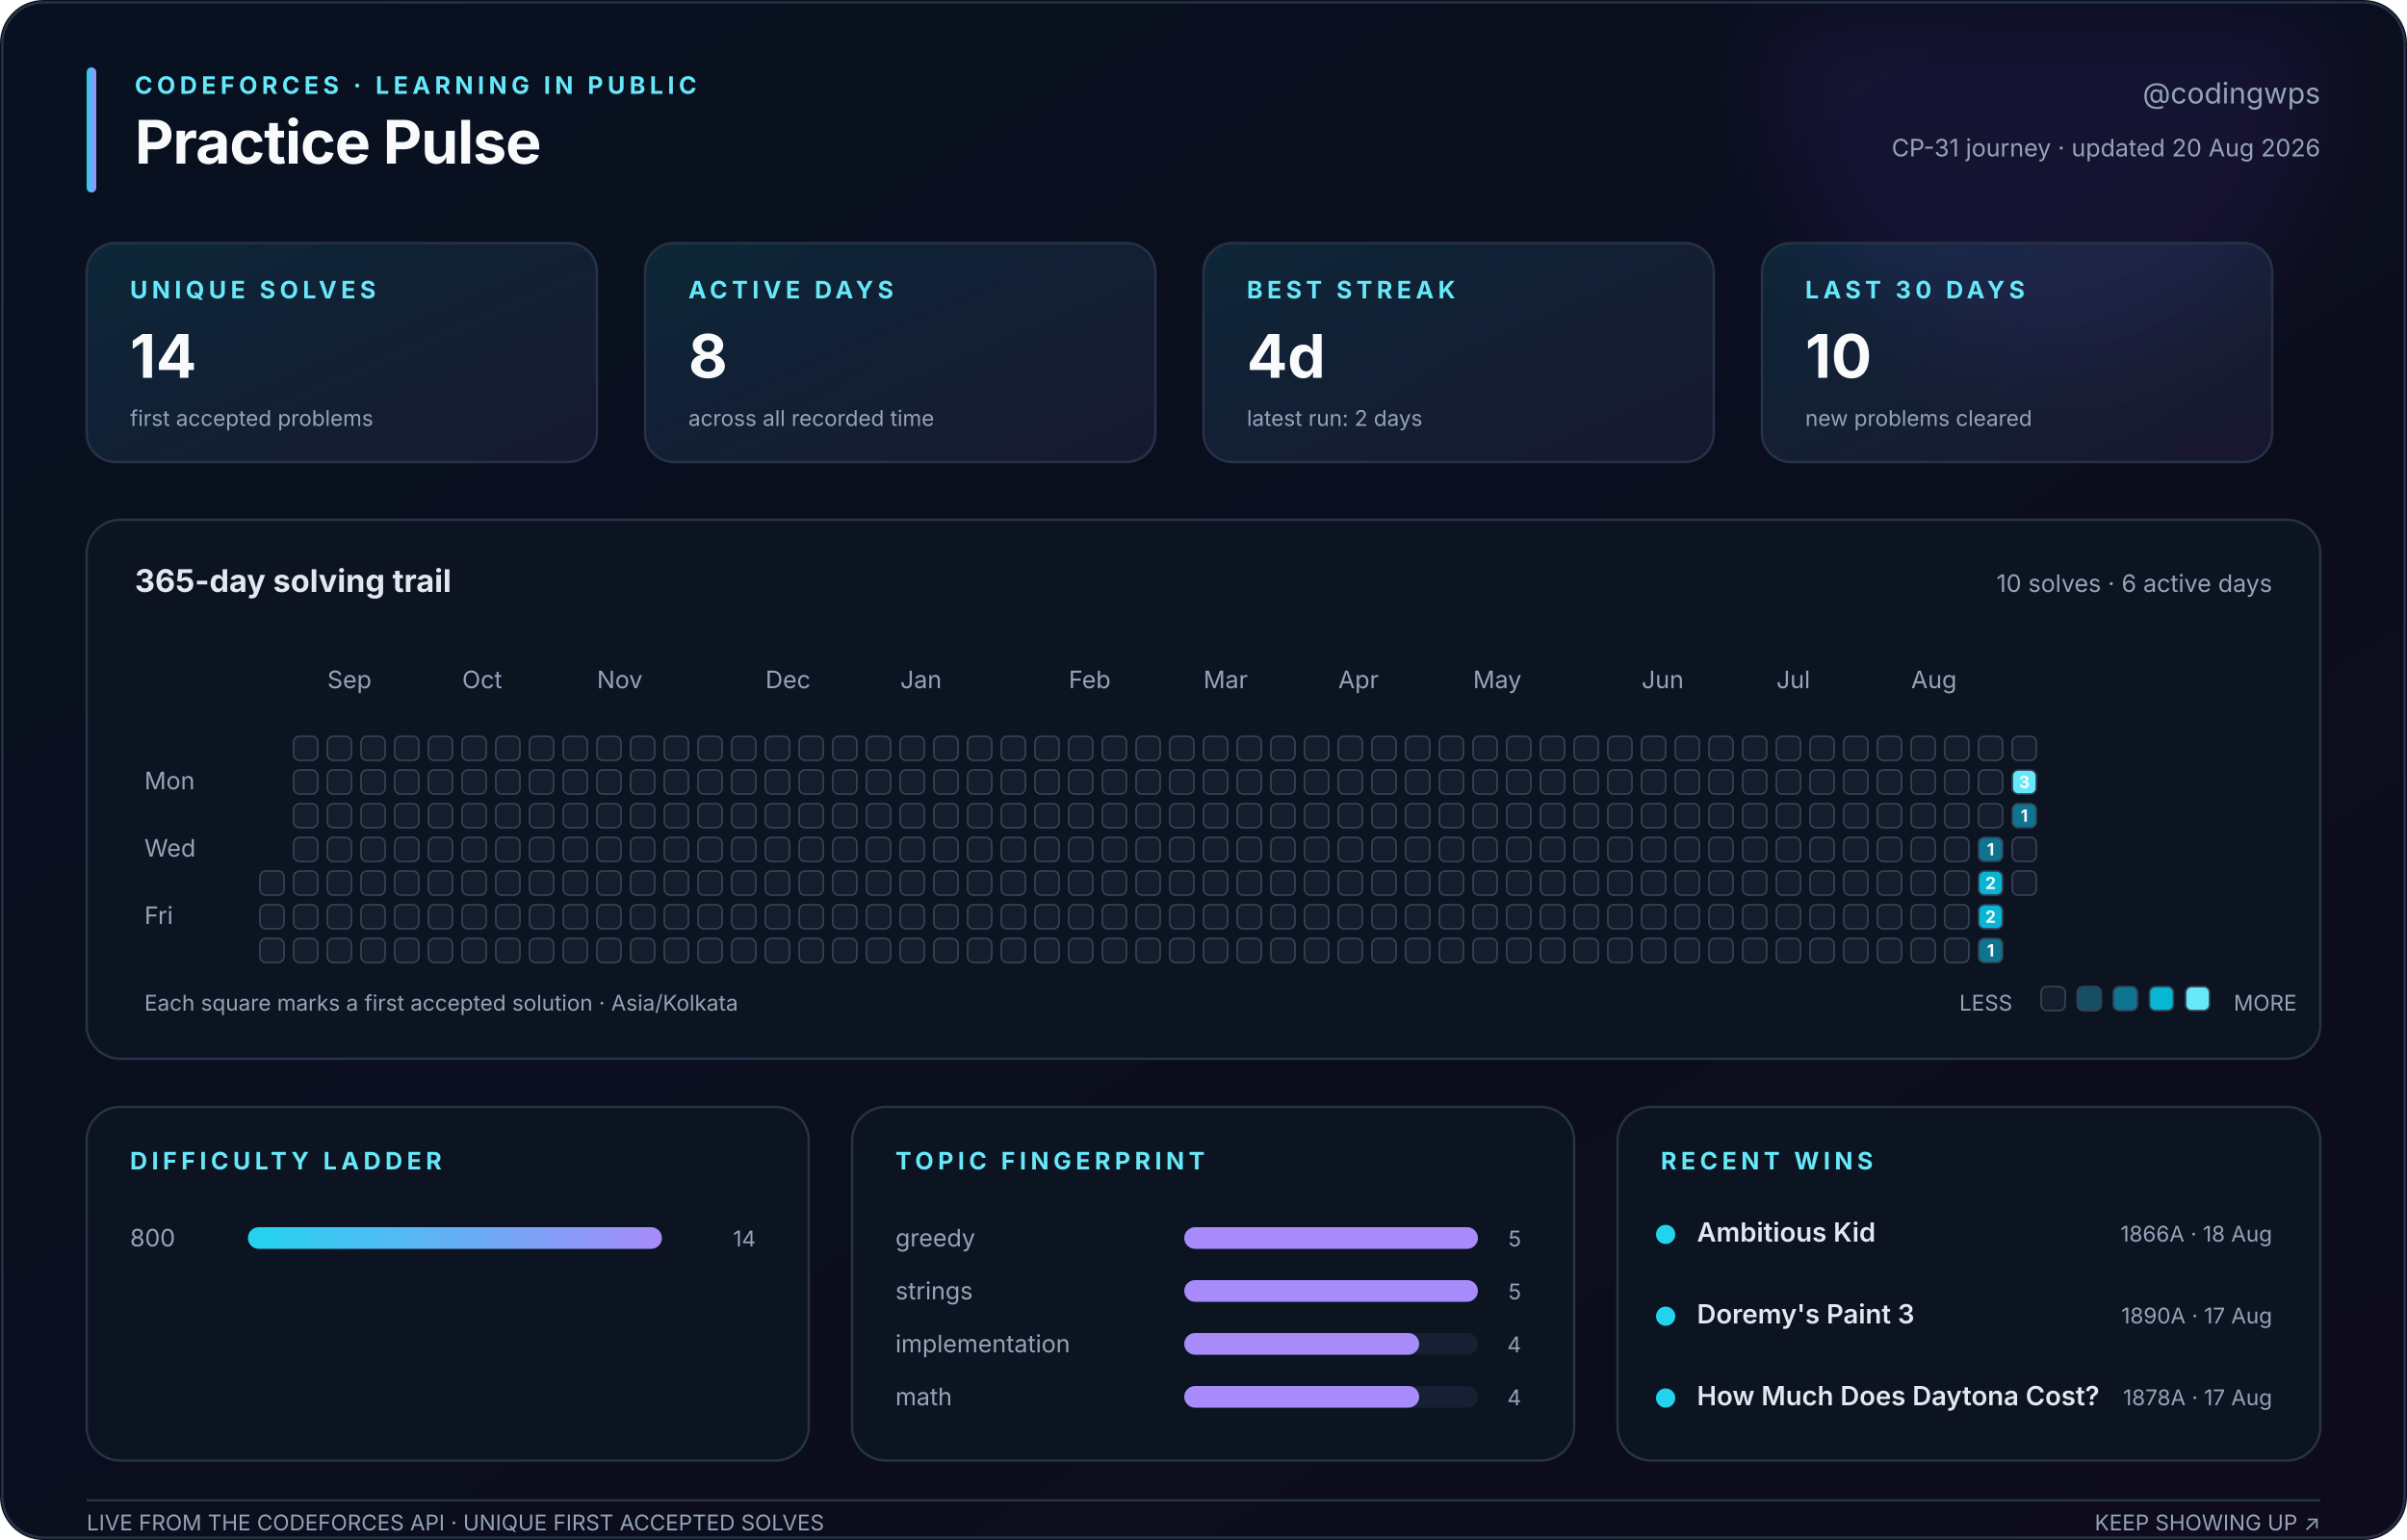
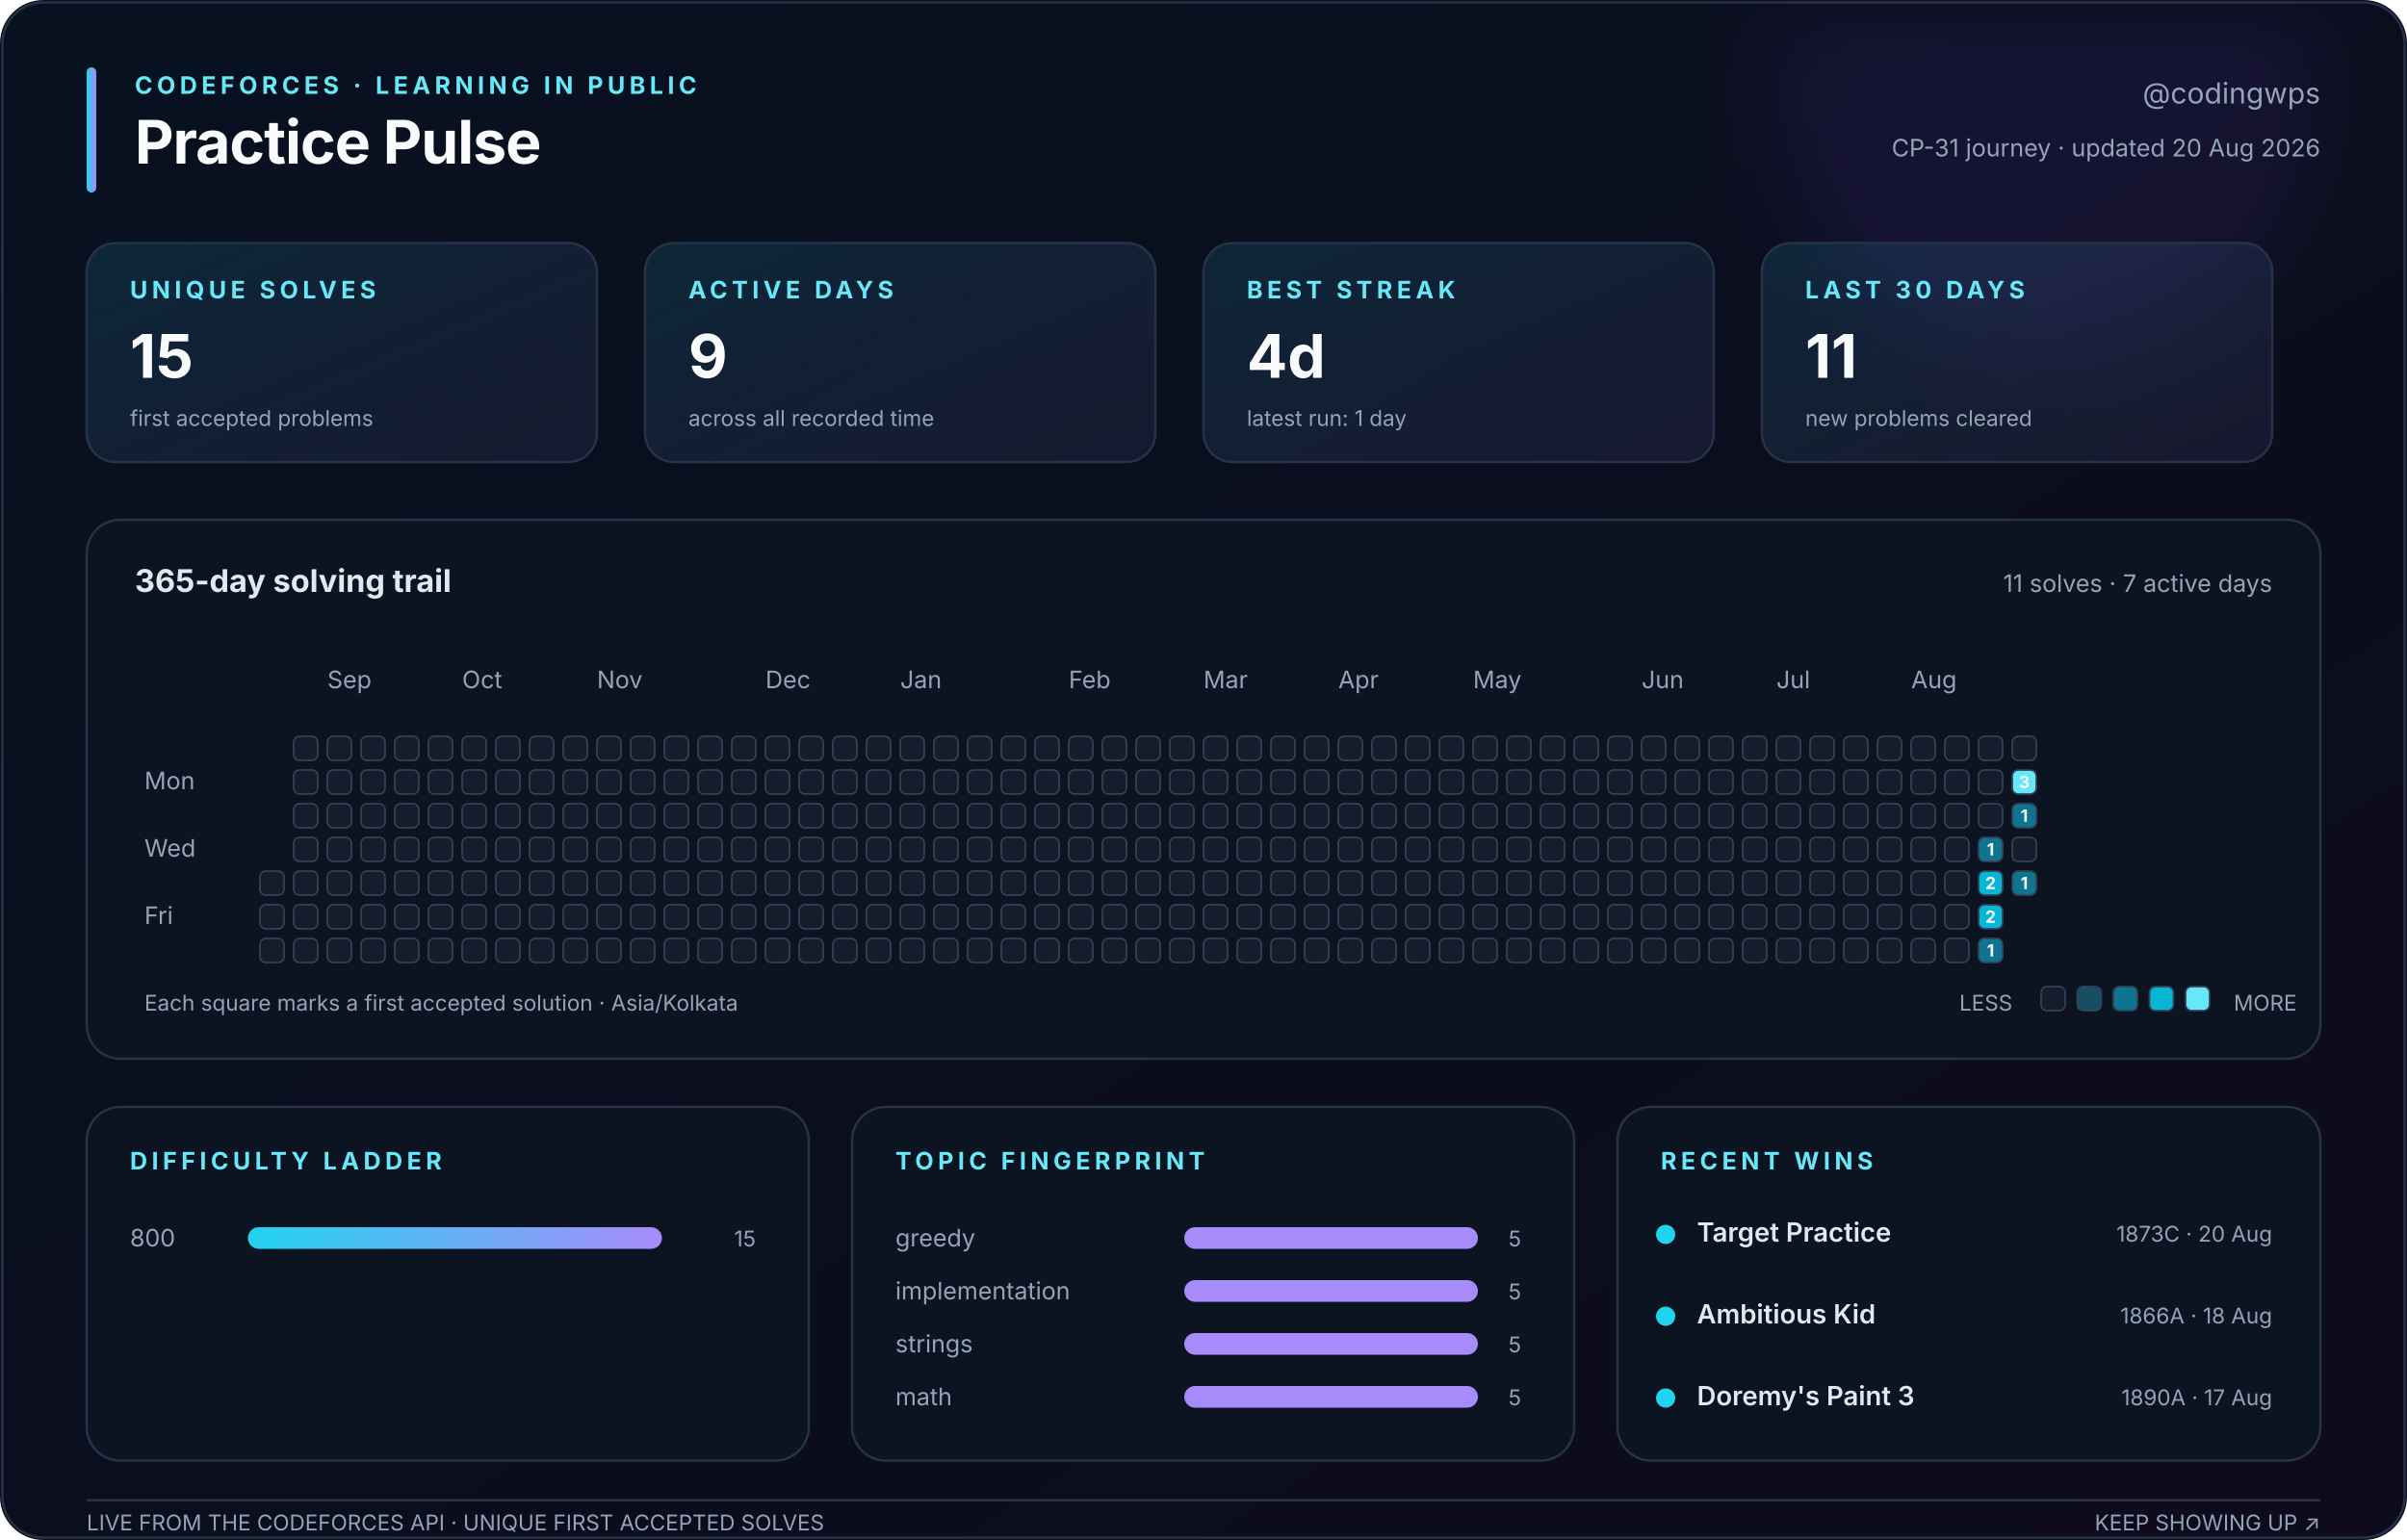
<svg xmlns="http://www.w3.org/2000/svg" width="1000" height="640" viewBox="0 0 1000 640" role="img" aria-labelledby="title description">
  <defs>
    <linearGradient id="canvas" x1="0" y1="0" x2="1" y2="1">
      <stop stop-color="#08111f" />
      <stop offset="1" stop-color="#0d0b1c" />
    </linearGradient>
    <linearGradient id="accent" x1="0" y1="0" x2="1" y2="0">
      <stop stop-color="#22d3ee" />
      <stop offset="1" stop-color="#a78bfa" />
    </linearGradient>
    <linearGradient id="soft" x1="0" y1="0" x2="1" y2="1">
      <stop stop-color="#22d3ee" stop-opacity=".12" />
      <stop offset="1" stop-color="#a78bfa" stop-opacity=".08" />
    </linearGradient>
    <filter id="glow">
      <feGaussianBlur stdDeviation="18" />
    </filter>
  </defs>
  <style>
    text { font-family: Inter, ui-sans-serif, -apple-system, BlinkMacSystemFont, 'Segoe UI', sans-serif; fill: #94a3b8; }
    .title { fill: #f8fafc; font-size: 25px; font-weight: 750; letter-spacing: -.4px; }
    .eyebrow { fill: #67e8f9; font-size: 10px; font-weight: 700; letter-spacing: 1.8px; }
    .subtitle { font-size: 12px; } .label { font-size: 10px; } .tiny { font-size: 9px; }
    .value { fill: #f8fafc; font-size: 25px; font-weight: 750; }
    .section { fill: #e2e8f0; font-size: 13px; font-weight: 650; }
    .strong { fill: #e2e8f0; font-size: 11px; font-weight: 600; }
    .panel { fill: #0c1422; stroke: #263247; stroke-width: 1; }
    .card { fill: url(#soft); stroke: #263247; stroke-width: 1; }
    .cell { stroke: #334155; stroke-width: .7; } .padding { fill: transparent; stroke: none; }
    .cell-count { fill: #f8fafc; font-size: 7px; font-weight: 750; pointer-events: none; }
  </style>
  <rect width="1000" height="640" rx="18" fill="url(#canvas)" />
  <circle cx="850" cy="35" r="115" fill="#7c3aed" opacity=".10" filter="url(#glow)" />
  <rect x="1" y="1" width="998" height="638" rx="17" fill="none" stroke="#263247" />
  <rect x="36" y="28" width="4" height="52" rx="2" fill="url(#accent)" />
  <text class="eyebrow" x="56" y="39">CODEFORCES · LEARNING IN PUBLIC</text>
  <text class="title" x="56" y="68">Practice Pulse</text>
  <text class="subtitle" x="964" y="43" text-anchor="end">@codingwps</text>
  <text class="label" x="964" y="65" text-anchor="end">CP-31 journey · updated 20 Aug 2026</text>
  <rect class="card" x="36" y="101" width="212" height="91" rx="12" />
  <text class="eyebrow" x="54" y="124">UNIQUE SOLVES</text>
-   <text class="value" x="54" y="157">14</text>
+   <text class="value" x="54" y="157">15</text>
  <text class="tiny" x="54" y="177">first accepted problems</text>
  <rect class="card" x="268" y="101" width="212" height="91" rx="12" />
  <text class="eyebrow" x="286" y="124">ACTIVE DAYS</text>
-   <text class="value" x="286" y="157">8</text>
+   <text class="value" x="286" y="157">9</text>
  <text class="tiny" x="286" y="177">across all recorded time</text>
  <rect class="card" x="500" y="101" width="212" height="91" rx="12" />
  <text class="eyebrow" x="518" y="124">BEST STREAK</text>
  <text class="value" x="518" y="157">4d</text>
-   <text class="tiny" x="518" y="177">latest run: 2 days</text>
+   <text class="tiny" x="518" y="177">latest run: 1 day</text>
  <rect class="card" x="732" y="101" width="212" height="91" rx="12" />
  <text class="eyebrow" x="750" y="124">LAST 30 DAYS</text>
-   <text class="value" x="750" y="157">10</text>
+   <text class="value" x="750" y="157">11</text>
  <text class="tiny" x="750" y="177">new problems cleared</text>
  <rect class="panel" x="36" y="216" width="928" height="224" rx="14" />
  <text class="section" x="56" y="246">365-day solving trail</text>
-   <text class="label" x="944" y="246" text-anchor="end">10 solves · 6 active days</text>
+   <text class="label" x="944" y="246" text-anchor="end">11 solves · 7 active days</text>
  <text class="label" x="136" y="286">Sep</text>
  <text class="label" x="192" y="286">Oct</text>
  <text class="label" x="248" y="286">Nov</text>
  <text class="label" x="318" y="286">Dec</text>
  <text class="label" x="374" y="286">Jan</text>
  <text class="label" x="444" y="286">Feb</text>
  <text class="label" x="500" y="286">Mar</text>
  <text class="label" x="556" y="286">Apr</text>
  <text class="label" x="612" y="286">May</text>
  <text class="label" x="682" y="286">Jun</text>
  <text class="label" x="738" y="286">Jul</text>
  <text class="label" x="794" y="286">Aug</text>
  <text class="label" x="60" y="328">Mon</text>
  <text class="label" x="60" y="356">Wed</text>
  <text class="label" x="60" y="384">Fri</text>
  <rect class="padding" x="108" y="306" width="10" height="10" rx="2.5" fill="#151d2c" />
  <rect class="padding" x="108" y="320" width="10" height="10" rx="2.5" fill="#151d2c" />
  <rect class="padding" x="108" y="334" width="10" height="10" rx="2.5" fill="#151d2c" />
  <rect class="padding" x="108" y="348" width="10" height="10" rx="2.5" fill="#151d2c" />
  <rect class="cell" x="108" y="362" width="10" height="10" rx="2.5" fill="#151d2c" />
  <rect class="cell" x="108" y="376" width="10" height="10" rx="2.5" fill="#151d2c" />
  <rect class="cell" x="108" y="390" width="10" height="10" rx="2.5" fill="#151d2c" />
  <rect class="cell" x="122" y="306" width="10" height="10" rx="2.5" fill="#151d2c" />
  <rect class="cell" x="122" y="320" width="10" height="10" rx="2.5" fill="#151d2c" />
  <rect class="cell" x="122" y="334" width="10" height="10" rx="2.5" fill="#151d2c" />
  <rect class="cell" x="122" y="348" width="10" height="10" rx="2.5" fill="#151d2c" />
  <rect class="cell" x="122" y="362" width="10" height="10" rx="2.5" fill="#151d2c" />
  <rect class="cell" x="122" y="376" width="10" height="10" rx="2.5" fill="#151d2c" />
  <rect class="cell" x="122" y="390" width="10" height="10" rx="2.5" fill="#151d2c" />
  <rect class="cell" x="136" y="306" width="10" height="10" rx="2.5" fill="#151d2c" />
  <rect class="cell" x="136" y="320" width="10" height="10" rx="2.5" fill="#151d2c" />
  <rect class="cell" x="136" y="334" width="10" height="10" rx="2.5" fill="#151d2c" />
  <rect class="cell" x="136" y="348" width="10" height="10" rx="2.5" fill="#151d2c" />
  <rect class="cell" x="136" y="362" width="10" height="10" rx="2.5" fill="#151d2c" />
  <rect class="cell" x="136" y="376" width="10" height="10" rx="2.5" fill="#151d2c" />
  <rect class="cell" x="136" y="390" width="10" height="10" rx="2.5" fill="#151d2c" />
  <rect class="cell" x="150" y="306" width="10" height="10" rx="2.5" fill="#151d2c" />
  <rect class="cell" x="150" y="320" width="10" height="10" rx="2.5" fill="#151d2c" />
  <rect class="cell" x="150" y="334" width="10" height="10" rx="2.5" fill="#151d2c" />
  <rect class="cell" x="150" y="348" width="10" height="10" rx="2.5" fill="#151d2c" />
  <rect class="cell" x="150" y="362" width="10" height="10" rx="2.5" fill="#151d2c" />
  <rect class="cell" x="150" y="376" width="10" height="10" rx="2.5" fill="#151d2c" />
  <rect class="cell" x="150" y="390" width="10" height="10" rx="2.5" fill="#151d2c" />
  <rect class="cell" x="164" y="306" width="10" height="10" rx="2.5" fill="#151d2c" />
  <rect class="cell" x="164" y="320" width="10" height="10" rx="2.5" fill="#151d2c" />
  <rect class="cell" x="164" y="334" width="10" height="10" rx="2.5" fill="#151d2c" />
  <rect class="cell" x="164" y="348" width="10" height="10" rx="2.5" fill="#151d2c" />
  <rect class="cell" x="164" y="362" width="10" height="10" rx="2.5" fill="#151d2c" />
  <rect class="cell" x="164" y="376" width="10" height="10" rx="2.5" fill="#151d2c" />
  <rect class="cell" x="164" y="390" width="10" height="10" rx="2.5" fill="#151d2c" />
  <rect class="cell" x="178" y="306" width="10" height="10" rx="2.5" fill="#151d2c" />
  <rect class="cell" x="178" y="320" width="10" height="10" rx="2.5" fill="#151d2c" />
  <rect class="cell" x="178" y="334" width="10" height="10" rx="2.5" fill="#151d2c" />
  <rect class="cell" x="178" y="348" width="10" height="10" rx="2.5" fill="#151d2c" />
  <rect class="cell" x="178" y="362" width="10" height="10" rx="2.5" fill="#151d2c" />
  <rect class="cell" x="178" y="376" width="10" height="10" rx="2.5" fill="#151d2c" />
  <rect class="cell" x="178" y="390" width="10" height="10" rx="2.5" fill="#151d2c" />
  <rect class="cell" x="192" y="306" width="10" height="10" rx="2.5" fill="#151d2c" />
  <rect class="cell" x="192" y="320" width="10" height="10" rx="2.5" fill="#151d2c" />
  <rect class="cell" x="192" y="334" width="10" height="10" rx="2.5" fill="#151d2c" />
  <rect class="cell" x="192" y="348" width="10" height="10" rx="2.5" fill="#151d2c" />
  <rect class="cell" x="192" y="362" width="10" height="10" rx="2.5" fill="#151d2c" />
  <rect class="cell" x="192" y="376" width="10" height="10" rx="2.5" fill="#151d2c" />
  <rect class="cell" x="192" y="390" width="10" height="10" rx="2.5" fill="#151d2c" />
  <rect class="cell" x="206" y="306" width="10" height="10" rx="2.5" fill="#151d2c" />
  <rect class="cell" x="206" y="320" width="10" height="10" rx="2.5" fill="#151d2c" />
  <rect class="cell" x="206" y="334" width="10" height="10" rx="2.5" fill="#151d2c" />
  <rect class="cell" x="206" y="348" width="10" height="10" rx="2.5" fill="#151d2c" />
  <rect class="cell" x="206" y="362" width="10" height="10" rx="2.5" fill="#151d2c" />
  <rect class="cell" x="206" y="376" width="10" height="10" rx="2.5" fill="#151d2c" />
  <rect class="cell" x="206" y="390" width="10" height="10" rx="2.5" fill="#151d2c" />
  <rect class="cell" x="220" y="306" width="10" height="10" rx="2.5" fill="#151d2c" />
  <rect class="cell" x="220" y="320" width="10" height="10" rx="2.5" fill="#151d2c" />
  <rect class="cell" x="220" y="334" width="10" height="10" rx="2.5" fill="#151d2c" />
  <rect class="cell" x="220" y="348" width="10" height="10" rx="2.5" fill="#151d2c" />
  <rect class="cell" x="220" y="362" width="10" height="10" rx="2.5" fill="#151d2c" />
  <rect class="cell" x="220" y="376" width="10" height="10" rx="2.5" fill="#151d2c" />
  <rect class="cell" x="220" y="390" width="10" height="10" rx="2.5" fill="#151d2c" />
  <rect class="cell" x="234" y="306" width="10" height="10" rx="2.5" fill="#151d2c" />
  <rect class="cell" x="234" y="320" width="10" height="10" rx="2.5" fill="#151d2c" />
  <rect class="cell" x="234" y="334" width="10" height="10" rx="2.5" fill="#151d2c" />
  <rect class="cell" x="234" y="348" width="10" height="10" rx="2.5" fill="#151d2c" />
  <rect class="cell" x="234" y="362" width="10" height="10" rx="2.5" fill="#151d2c" />
  <rect class="cell" x="234" y="376" width="10" height="10" rx="2.5" fill="#151d2c" />
  <rect class="cell" x="234" y="390" width="10" height="10" rx="2.5" fill="#151d2c" />
  <rect class="cell" x="248" y="306" width="10" height="10" rx="2.5" fill="#151d2c" />
  <rect class="cell" x="248" y="320" width="10" height="10" rx="2.5" fill="#151d2c" />
  <rect class="cell" x="248" y="334" width="10" height="10" rx="2.5" fill="#151d2c" />
  <rect class="cell" x="248" y="348" width="10" height="10" rx="2.5" fill="#151d2c" />
  <rect class="cell" x="248" y="362" width="10" height="10" rx="2.5" fill="#151d2c" />
  <rect class="cell" x="248" y="376" width="10" height="10" rx="2.5" fill="#151d2c" />
  <rect class="cell" x="248" y="390" width="10" height="10" rx="2.5" fill="#151d2c" />
  <rect class="cell" x="262" y="306" width="10" height="10" rx="2.5" fill="#151d2c" />
  <rect class="cell" x="262" y="320" width="10" height="10" rx="2.5" fill="#151d2c" />
  <rect class="cell" x="262" y="334" width="10" height="10" rx="2.5" fill="#151d2c" />
  <rect class="cell" x="262" y="348" width="10" height="10" rx="2.5" fill="#151d2c" />
  <rect class="cell" x="262" y="362" width="10" height="10" rx="2.5" fill="#151d2c" />
  <rect class="cell" x="262" y="376" width="10" height="10" rx="2.5" fill="#151d2c" />
  <rect class="cell" x="262" y="390" width="10" height="10" rx="2.5" fill="#151d2c" />
  <rect class="cell" x="276" y="306" width="10" height="10" rx="2.5" fill="#151d2c" />
  <rect class="cell" x="276" y="320" width="10" height="10" rx="2.5" fill="#151d2c" />
  <rect class="cell" x="276" y="334" width="10" height="10" rx="2.5" fill="#151d2c" />
  <rect class="cell" x="276" y="348" width="10" height="10" rx="2.5" fill="#151d2c" />
  <rect class="cell" x="276" y="362" width="10" height="10" rx="2.5" fill="#151d2c" />
  <rect class="cell" x="276" y="376" width="10" height="10" rx="2.5" fill="#151d2c" />
  <rect class="cell" x="276" y="390" width="10" height="10" rx="2.5" fill="#151d2c" />
  <rect class="cell" x="290" y="306" width="10" height="10" rx="2.5" fill="#151d2c" />
  <rect class="cell" x="290" y="320" width="10" height="10" rx="2.5" fill="#151d2c" />
  <rect class="cell" x="290" y="334" width="10" height="10" rx="2.5" fill="#151d2c" />
  <rect class="cell" x="290" y="348" width="10" height="10" rx="2.5" fill="#151d2c" />
  <rect class="cell" x="290" y="362" width="10" height="10" rx="2.5" fill="#151d2c" />
  <rect class="cell" x="290" y="376" width="10" height="10" rx="2.5" fill="#151d2c" />
  <rect class="cell" x="290" y="390" width="10" height="10" rx="2.5" fill="#151d2c" />
  <rect class="cell" x="304" y="306" width="10" height="10" rx="2.5" fill="#151d2c" />
  <rect class="cell" x="304" y="320" width="10" height="10" rx="2.5" fill="#151d2c" />
  <rect class="cell" x="304" y="334" width="10" height="10" rx="2.5" fill="#151d2c" />
  <rect class="cell" x="304" y="348" width="10" height="10" rx="2.5" fill="#151d2c" />
  <rect class="cell" x="304" y="362" width="10" height="10" rx="2.5" fill="#151d2c" />
  <rect class="cell" x="304" y="376" width="10" height="10" rx="2.5" fill="#151d2c" />
  <rect class="cell" x="304" y="390" width="10" height="10" rx="2.5" fill="#151d2c" />
  <rect class="cell" x="318" y="306" width="10" height="10" rx="2.5" fill="#151d2c" />
  <rect class="cell" x="318" y="320" width="10" height="10" rx="2.5" fill="#151d2c" />
  <rect class="cell" x="318" y="334" width="10" height="10" rx="2.5" fill="#151d2c" />
  <rect class="cell" x="318" y="348" width="10" height="10" rx="2.5" fill="#151d2c" />
  <rect class="cell" x="318" y="362" width="10" height="10" rx="2.5" fill="#151d2c" />
  <rect class="cell" x="318" y="376" width="10" height="10" rx="2.5" fill="#151d2c" />
  <rect class="cell" x="318" y="390" width="10" height="10" rx="2.5" fill="#151d2c" />
  <rect class="cell" x="332" y="306" width="10" height="10" rx="2.5" fill="#151d2c" />
  <rect class="cell" x="332" y="320" width="10" height="10" rx="2.5" fill="#151d2c" />
  <rect class="cell" x="332" y="334" width="10" height="10" rx="2.5" fill="#151d2c" />
  <rect class="cell" x="332" y="348" width="10" height="10" rx="2.5" fill="#151d2c" />
  <rect class="cell" x="332" y="362" width="10" height="10" rx="2.5" fill="#151d2c" />
  <rect class="cell" x="332" y="376" width="10" height="10" rx="2.5" fill="#151d2c" />
  <rect class="cell" x="332" y="390" width="10" height="10" rx="2.5" fill="#151d2c" />
  <rect class="cell" x="346" y="306" width="10" height="10" rx="2.5" fill="#151d2c" />
  <rect class="cell" x="346" y="320" width="10" height="10" rx="2.5" fill="#151d2c" />
  <rect class="cell" x="346" y="334" width="10" height="10" rx="2.5" fill="#151d2c" />
  <rect class="cell" x="346" y="348" width="10" height="10" rx="2.5" fill="#151d2c" />
  <rect class="cell" x="346" y="362" width="10" height="10" rx="2.5" fill="#151d2c" />
  <rect class="cell" x="346" y="376" width="10" height="10" rx="2.5" fill="#151d2c" />
  <rect class="cell" x="346" y="390" width="10" height="10" rx="2.5" fill="#151d2c" />
  <rect class="cell" x="360" y="306" width="10" height="10" rx="2.5" fill="#151d2c" />
  <rect class="cell" x="360" y="320" width="10" height="10" rx="2.5" fill="#151d2c" />
  <rect class="cell" x="360" y="334" width="10" height="10" rx="2.5" fill="#151d2c" />
  <rect class="cell" x="360" y="348" width="10" height="10" rx="2.5" fill="#151d2c" />
  <rect class="cell" x="360" y="362" width="10" height="10" rx="2.5" fill="#151d2c" />
  <rect class="cell" x="360" y="376" width="10" height="10" rx="2.5" fill="#151d2c" />
  <rect class="cell" x="360" y="390" width="10" height="10" rx="2.5" fill="#151d2c" />
  <rect class="cell" x="374" y="306" width="10" height="10" rx="2.5" fill="#151d2c" />
  <rect class="cell" x="374" y="320" width="10" height="10" rx="2.5" fill="#151d2c" />
  <rect class="cell" x="374" y="334" width="10" height="10" rx="2.5" fill="#151d2c" />
  <rect class="cell" x="374" y="348" width="10" height="10" rx="2.5" fill="#151d2c" />
  <rect class="cell" x="374" y="362" width="10" height="10" rx="2.5" fill="#151d2c" />
  <rect class="cell" x="374" y="376" width="10" height="10" rx="2.5" fill="#151d2c" />
  <rect class="cell" x="374" y="390" width="10" height="10" rx="2.5" fill="#151d2c" />
  <rect class="cell" x="388" y="306" width="10" height="10" rx="2.5" fill="#151d2c" />
  <rect class="cell" x="388" y="320" width="10" height="10" rx="2.5" fill="#151d2c" />
  <rect class="cell" x="388" y="334" width="10" height="10" rx="2.5" fill="#151d2c" />
  <rect class="cell" x="388" y="348" width="10" height="10" rx="2.5" fill="#151d2c" />
  <rect class="cell" x="388" y="362" width="10" height="10" rx="2.5" fill="#151d2c" />
  <rect class="cell" x="388" y="376" width="10" height="10" rx="2.5" fill="#151d2c" />
  <rect class="cell" x="388" y="390" width="10" height="10" rx="2.5" fill="#151d2c" />
  <rect class="cell" x="402" y="306" width="10" height="10" rx="2.5" fill="#151d2c" />
  <rect class="cell" x="402" y="320" width="10" height="10" rx="2.5" fill="#151d2c" />
  <rect class="cell" x="402" y="334" width="10" height="10" rx="2.5" fill="#151d2c" />
  <rect class="cell" x="402" y="348" width="10" height="10" rx="2.5" fill="#151d2c" />
  <rect class="cell" x="402" y="362" width="10" height="10" rx="2.5" fill="#151d2c" />
  <rect class="cell" x="402" y="376" width="10" height="10" rx="2.5" fill="#151d2c" />
  <rect class="cell" x="402" y="390" width="10" height="10" rx="2.5" fill="#151d2c" />
  <rect class="cell" x="416" y="306" width="10" height="10" rx="2.5" fill="#151d2c" />
  <rect class="cell" x="416" y="320" width="10" height="10" rx="2.5" fill="#151d2c" />
  <rect class="cell" x="416" y="334" width="10" height="10" rx="2.5" fill="#151d2c" />
  <rect class="cell" x="416" y="348" width="10" height="10" rx="2.5" fill="#151d2c" />
  <rect class="cell" x="416" y="362" width="10" height="10" rx="2.5" fill="#151d2c" />
  <rect class="cell" x="416" y="376" width="10" height="10" rx="2.5" fill="#151d2c" />
  <rect class="cell" x="416" y="390" width="10" height="10" rx="2.5" fill="#151d2c" />
  <rect class="cell" x="430" y="306" width="10" height="10" rx="2.5" fill="#151d2c" />
  <rect class="cell" x="430" y="320" width="10" height="10" rx="2.5" fill="#151d2c" />
  <rect class="cell" x="430" y="334" width="10" height="10" rx="2.5" fill="#151d2c" />
  <rect class="cell" x="430" y="348" width="10" height="10" rx="2.5" fill="#151d2c" />
  <rect class="cell" x="430" y="362" width="10" height="10" rx="2.5" fill="#151d2c" />
  <rect class="cell" x="430" y="376" width="10" height="10" rx="2.5" fill="#151d2c" />
  <rect class="cell" x="430" y="390" width="10" height="10" rx="2.5" fill="#151d2c" />
  <rect class="cell" x="444" y="306" width="10" height="10" rx="2.5" fill="#151d2c" />
  <rect class="cell" x="444" y="320" width="10" height="10" rx="2.5" fill="#151d2c" />
  <rect class="cell" x="444" y="334" width="10" height="10" rx="2.5" fill="#151d2c" />
  <rect class="cell" x="444" y="348" width="10" height="10" rx="2.5" fill="#151d2c" />
  <rect class="cell" x="444" y="362" width="10" height="10" rx="2.5" fill="#151d2c" />
  <rect class="cell" x="444" y="376" width="10" height="10" rx="2.5" fill="#151d2c" />
  <rect class="cell" x="444" y="390" width="10" height="10" rx="2.5" fill="#151d2c" />
  <rect class="cell" x="458" y="306" width="10" height="10" rx="2.5" fill="#151d2c" />
  <rect class="cell" x="458" y="320" width="10" height="10" rx="2.5" fill="#151d2c" />
  <rect class="cell" x="458" y="334" width="10" height="10" rx="2.5" fill="#151d2c" />
  <rect class="cell" x="458" y="348" width="10" height="10" rx="2.5" fill="#151d2c" />
  <rect class="cell" x="458" y="362" width="10" height="10" rx="2.5" fill="#151d2c" />
  <rect class="cell" x="458" y="376" width="10" height="10" rx="2.5" fill="#151d2c" />
  <rect class="cell" x="458" y="390" width="10" height="10" rx="2.5" fill="#151d2c" />
  <rect class="cell" x="472" y="306" width="10" height="10" rx="2.5" fill="#151d2c" />
  <rect class="cell" x="472" y="320" width="10" height="10" rx="2.5" fill="#151d2c" />
  <rect class="cell" x="472" y="334" width="10" height="10" rx="2.5" fill="#151d2c" />
  <rect class="cell" x="472" y="348" width="10" height="10" rx="2.5" fill="#151d2c" />
  <rect class="cell" x="472" y="362" width="10" height="10" rx="2.5" fill="#151d2c" />
  <rect class="cell" x="472" y="376" width="10" height="10" rx="2.5" fill="#151d2c" />
  <rect class="cell" x="472" y="390" width="10" height="10" rx="2.5" fill="#151d2c" />
  <rect class="cell" x="486" y="306" width="10" height="10" rx="2.5" fill="#151d2c" />
  <rect class="cell" x="486" y="320" width="10" height="10" rx="2.5" fill="#151d2c" />
  <rect class="cell" x="486" y="334" width="10" height="10" rx="2.5" fill="#151d2c" />
  <rect class="cell" x="486" y="348" width="10" height="10" rx="2.5" fill="#151d2c" />
  <rect class="cell" x="486" y="362" width="10" height="10" rx="2.5" fill="#151d2c" />
  <rect class="cell" x="486" y="376" width="10" height="10" rx="2.5" fill="#151d2c" />
  <rect class="cell" x="486" y="390" width="10" height="10" rx="2.5" fill="#151d2c" />
  <rect class="cell" x="500" y="306" width="10" height="10" rx="2.5" fill="#151d2c" />
  <rect class="cell" x="500" y="320" width="10" height="10" rx="2.5" fill="#151d2c" />
  <rect class="cell" x="500" y="334" width="10" height="10" rx="2.5" fill="#151d2c" />
  <rect class="cell" x="500" y="348" width="10" height="10" rx="2.5" fill="#151d2c" />
  <rect class="cell" x="500" y="362" width="10" height="10" rx="2.5" fill="#151d2c" />
  <rect class="cell" x="500" y="376" width="10" height="10" rx="2.5" fill="#151d2c" />
  <rect class="cell" x="500" y="390" width="10" height="10" rx="2.5" fill="#151d2c" />
  <rect class="cell" x="514" y="306" width="10" height="10" rx="2.5" fill="#151d2c" />
  <rect class="cell" x="514" y="320" width="10" height="10" rx="2.5" fill="#151d2c" />
  <rect class="cell" x="514" y="334" width="10" height="10" rx="2.5" fill="#151d2c" />
  <rect class="cell" x="514" y="348" width="10" height="10" rx="2.5" fill="#151d2c" />
  <rect class="cell" x="514" y="362" width="10" height="10" rx="2.5" fill="#151d2c" />
  <rect class="cell" x="514" y="376" width="10" height="10" rx="2.5" fill="#151d2c" />
  <rect class="cell" x="514" y="390" width="10" height="10" rx="2.5" fill="#151d2c" />
  <rect class="cell" x="528" y="306" width="10" height="10" rx="2.5" fill="#151d2c" />
  <rect class="cell" x="528" y="320" width="10" height="10" rx="2.5" fill="#151d2c" />
  <rect class="cell" x="528" y="334" width="10" height="10" rx="2.5" fill="#151d2c" />
  <rect class="cell" x="528" y="348" width="10" height="10" rx="2.5" fill="#151d2c" />
  <rect class="cell" x="528" y="362" width="10" height="10" rx="2.5" fill="#151d2c" />
  <rect class="cell" x="528" y="376" width="10" height="10" rx="2.5" fill="#151d2c" />
  <rect class="cell" x="528" y="390" width="10" height="10" rx="2.5" fill="#151d2c" />
  <rect class="cell" x="542" y="306" width="10" height="10" rx="2.5" fill="#151d2c" />
  <rect class="cell" x="542" y="320" width="10" height="10" rx="2.5" fill="#151d2c" />
  <rect class="cell" x="542" y="334" width="10" height="10" rx="2.5" fill="#151d2c" />
  <rect class="cell" x="542" y="348" width="10" height="10" rx="2.5" fill="#151d2c" />
  <rect class="cell" x="542" y="362" width="10" height="10" rx="2.5" fill="#151d2c" />
  <rect class="cell" x="542" y="376" width="10" height="10" rx="2.5" fill="#151d2c" />
  <rect class="cell" x="542" y="390" width="10" height="10" rx="2.5" fill="#151d2c" />
  <rect class="cell" x="556" y="306" width="10" height="10" rx="2.5" fill="#151d2c" />
  <rect class="cell" x="556" y="320" width="10" height="10" rx="2.5" fill="#151d2c" />
  <rect class="cell" x="556" y="334" width="10" height="10" rx="2.5" fill="#151d2c" />
  <rect class="cell" x="556" y="348" width="10" height="10" rx="2.5" fill="#151d2c" />
  <rect class="cell" x="556" y="362" width="10" height="10" rx="2.5" fill="#151d2c" />
  <rect class="cell" x="556" y="376" width="10" height="10" rx="2.5" fill="#151d2c" />
  <rect class="cell" x="556" y="390" width="10" height="10" rx="2.5" fill="#151d2c" />
  <rect class="cell" x="570" y="306" width="10" height="10" rx="2.5" fill="#151d2c" />
  <rect class="cell" x="570" y="320" width="10" height="10" rx="2.5" fill="#151d2c" />
  <rect class="cell" x="570" y="334" width="10" height="10" rx="2.5" fill="#151d2c" />
  <rect class="cell" x="570" y="348" width="10" height="10" rx="2.5" fill="#151d2c" />
  <rect class="cell" x="570" y="362" width="10" height="10" rx="2.5" fill="#151d2c" />
  <rect class="cell" x="570" y="376" width="10" height="10" rx="2.5" fill="#151d2c" />
  <rect class="cell" x="570" y="390" width="10" height="10" rx="2.5" fill="#151d2c" />
  <rect class="cell" x="584" y="306" width="10" height="10" rx="2.5" fill="#151d2c" />
  <rect class="cell" x="584" y="320" width="10" height="10" rx="2.5" fill="#151d2c" />
  <rect class="cell" x="584" y="334" width="10" height="10" rx="2.5" fill="#151d2c" />
  <rect class="cell" x="584" y="348" width="10" height="10" rx="2.5" fill="#151d2c" />
  <rect class="cell" x="584" y="362" width="10" height="10" rx="2.5" fill="#151d2c" />
  <rect class="cell" x="584" y="376" width="10" height="10" rx="2.5" fill="#151d2c" />
  <rect class="cell" x="584" y="390" width="10" height="10" rx="2.5" fill="#151d2c" />
  <rect class="cell" x="598" y="306" width="10" height="10" rx="2.5" fill="#151d2c" />
  <rect class="cell" x="598" y="320" width="10" height="10" rx="2.5" fill="#151d2c" />
  <rect class="cell" x="598" y="334" width="10" height="10" rx="2.5" fill="#151d2c" />
  <rect class="cell" x="598" y="348" width="10" height="10" rx="2.5" fill="#151d2c" />
  <rect class="cell" x="598" y="362" width="10" height="10" rx="2.5" fill="#151d2c" />
  <rect class="cell" x="598" y="376" width="10" height="10" rx="2.5" fill="#151d2c" />
  <rect class="cell" x="598" y="390" width="10" height="10" rx="2.5" fill="#151d2c" />
  <rect class="cell" x="612" y="306" width="10" height="10" rx="2.5" fill="#151d2c" />
  <rect class="cell" x="612" y="320" width="10" height="10" rx="2.5" fill="#151d2c" />
  <rect class="cell" x="612" y="334" width="10" height="10" rx="2.5" fill="#151d2c" />
  <rect class="cell" x="612" y="348" width="10" height="10" rx="2.5" fill="#151d2c" />
  <rect class="cell" x="612" y="362" width="10" height="10" rx="2.5" fill="#151d2c" />
  <rect class="cell" x="612" y="376" width="10" height="10" rx="2.5" fill="#151d2c" />
  <rect class="cell" x="612" y="390" width="10" height="10" rx="2.5" fill="#151d2c" />
  <rect class="cell" x="626" y="306" width="10" height="10" rx="2.5" fill="#151d2c" />
  <rect class="cell" x="626" y="320" width="10" height="10" rx="2.5" fill="#151d2c" />
  <rect class="cell" x="626" y="334" width="10" height="10" rx="2.5" fill="#151d2c" />
  <rect class="cell" x="626" y="348" width="10" height="10" rx="2.5" fill="#151d2c" />
  <rect class="cell" x="626" y="362" width="10" height="10" rx="2.5" fill="#151d2c" />
  <rect class="cell" x="626" y="376" width="10" height="10" rx="2.5" fill="#151d2c" />
  <rect class="cell" x="626" y="390" width="10" height="10" rx="2.5" fill="#151d2c" />
  <rect class="cell" x="640" y="306" width="10" height="10" rx="2.5" fill="#151d2c" />
  <rect class="cell" x="640" y="320" width="10" height="10" rx="2.5" fill="#151d2c" />
  <rect class="cell" x="640" y="334" width="10" height="10" rx="2.5" fill="#151d2c" />
  <rect class="cell" x="640" y="348" width="10" height="10" rx="2.5" fill="#151d2c" />
  <rect class="cell" x="640" y="362" width="10" height="10" rx="2.5" fill="#151d2c" />
  <rect class="cell" x="640" y="376" width="10" height="10" rx="2.5" fill="#151d2c" />
  <rect class="cell" x="640" y="390" width="10" height="10" rx="2.5" fill="#151d2c" />
  <rect class="cell" x="654" y="306" width="10" height="10" rx="2.5" fill="#151d2c" />
  <rect class="cell" x="654" y="320" width="10" height="10" rx="2.5" fill="#151d2c" />
  <rect class="cell" x="654" y="334" width="10" height="10" rx="2.5" fill="#151d2c" />
  <rect class="cell" x="654" y="348" width="10" height="10" rx="2.5" fill="#151d2c" />
  <rect class="cell" x="654" y="362" width="10" height="10" rx="2.5" fill="#151d2c" />
  <rect class="cell" x="654" y="376" width="10" height="10" rx="2.5" fill="#151d2c" />
  <rect class="cell" x="654" y="390" width="10" height="10" rx="2.5" fill="#151d2c" />
  <rect class="cell" x="668" y="306" width="10" height="10" rx="2.5" fill="#151d2c" />
  <rect class="cell" x="668" y="320" width="10" height="10" rx="2.5" fill="#151d2c" />
  <rect class="cell" x="668" y="334" width="10" height="10" rx="2.5" fill="#151d2c" />
  <rect class="cell" x="668" y="348" width="10" height="10" rx="2.5" fill="#151d2c" />
  <rect class="cell" x="668" y="362" width="10" height="10" rx="2.5" fill="#151d2c" />
  <rect class="cell" x="668" y="376" width="10" height="10" rx="2.5" fill="#151d2c" />
  <rect class="cell" x="668" y="390" width="10" height="10" rx="2.5" fill="#151d2c" />
  <rect class="cell" x="682" y="306" width="10" height="10" rx="2.5" fill="#151d2c" />
  <rect class="cell" x="682" y="320" width="10" height="10" rx="2.5" fill="#151d2c" />
  <rect class="cell" x="682" y="334" width="10" height="10" rx="2.5" fill="#151d2c" />
  <rect class="cell" x="682" y="348" width="10" height="10" rx="2.5" fill="#151d2c" />
  <rect class="cell" x="682" y="362" width="10" height="10" rx="2.5" fill="#151d2c" />
  <rect class="cell" x="682" y="376" width="10" height="10" rx="2.5" fill="#151d2c" />
  <rect class="cell" x="682" y="390" width="10" height="10" rx="2.5" fill="#151d2c" />
  <rect class="cell" x="696" y="306" width="10" height="10" rx="2.5" fill="#151d2c" />
  <rect class="cell" x="696" y="320" width="10" height="10" rx="2.5" fill="#151d2c" />
  <rect class="cell" x="696" y="334" width="10" height="10" rx="2.5" fill="#151d2c" />
  <rect class="cell" x="696" y="348" width="10" height="10" rx="2.5" fill="#151d2c" />
  <rect class="cell" x="696" y="362" width="10" height="10" rx="2.5" fill="#151d2c" />
  <rect class="cell" x="696" y="376" width="10" height="10" rx="2.5" fill="#151d2c" />
  <rect class="cell" x="696" y="390" width="10" height="10" rx="2.5" fill="#151d2c" />
  <rect class="cell" x="710" y="306" width="10" height="10" rx="2.5" fill="#151d2c" />
  <rect class="cell" x="710" y="320" width="10" height="10" rx="2.5" fill="#151d2c" />
  <rect class="cell" x="710" y="334" width="10" height="10" rx="2.5" fill="#151d2c" />
  <rect class="cell" x="710" y="348" width="10" height="10" rx="2.5" fill="#151d2c" />
  <rect class="cell" x="710" y="362" width="10" height="10" rx="2.5" fill="#151d2c" />
  <rect class="cell" x="710" y="376" width="10" height="10" rx="2.5" fill="#151d2c" />
  <rect class="cell" x="710" y="390" width="10" height="10" rx="2.5" fill="#151d2c" />
  <rect class="cell" x="724" y="306" width="10" height="10" rx="2.5" fill="#151d2c" />
  <rect class="cell" x="724" y="320" width="10" height="10" rx="2.5" fill="#151d2c" />
  <rect class="cell" x="724" y="334" width="10" height="10" rx="2.5" fill="#151d2c" />
  <rect class="cell" x="724" y="348" width="10" height="10" rx="2.5" fill="#151d2c" />
  <rect class="cell" x="724" y="362" width="10" height="10" rx="2.5" fill="#151d2c" />
  <rect class="cell" x="724" y="376" width="10" height="10" rx="2.5" fill="#151d2c" />
  <rect class="cell" x="724" y="390" width="10" height="10" rx="2.5" fill="#151d2c" />
  <rect class="cell" x="738" y="306" width="10" height="10" rx="2.5" fill="#151d2c" />
  <rect class="cell" x="738" y="320" width="10" height="10" rx="2.5" fill="#151d2c" />
  <rect class="cell" x="738" y="334" width="10" height="10" rx="2.5" fill="#151d2c" />
  <rect class="cell" x="738" y="348" width="10" height="10" rx="2.5" fill="#151d2c" />
  <rect class="cell" x="738" y="362" width="10" height="10" rx="2.5" fill="#151d2c" />
  <rect class="cell" x="738" y="376" width="10" height="10" rx="2.5" fill="#151d2c" />
  <rect class="cell" x="738" y="390" width="10" height="10" rx="2.5" fill="#151d2c" />
  <rect class="cell" x="752" y="306" width="10" height="10" rx="2.5" fill="#151d2c" />
  <rect class="cell" x="752" y="320" width="10" height="10" rx="2.5" fill="#151d2c" />
  <rect class="cell" x="752" y="334" width="10" height="10" rx="2.5" fill="#151d2c" />
  <rect class="cell" x="752" y="348" width="10" height="10" rx="2.5" fill="#151d2c" />
  <rect class="cell" x="752" y="362" width="10" height="10" rx="2.5" fill="#151d2c" />
  <rect class="cell" x="752" y="376" width="10" height="10" rx="2.5" fill="#151d2c" />
  <rect class="cell" x="752" y="390" width="10" height="10" rx="2.5" fill="#151d2c" />
  <rect class="cell" x="766" y="306" width="10" height="10" rx="2.5" fill="#151d2c" />
  <rect class="cell" x="766" y="320" width="10" height="10" rx="2.5" fill="#151d2c" />
  <rect class="cell" x="766" y="334" width="10" height="10" rx="2.5" fill="#151d2c" />
  <rect class="cell" x="766" y="348" width="10" height="10" rx="2.5" fill="#151d2c" />
  <rect class="cell" x="766" y="362" width="10" height="10" rx="2.5" fill="#151d2c" />
  <rect class="cell" x="766" y="376" width="10" height="10" rx="2.5" fill="#151d2c" />
  <rect class="cell" x="766" y="390" width="10" height="10" rx="2.5" fill="#151d2c" />
  <rect class="cell" x="780" y="306" width="10" height="10" rx="2.5" fill="#151d2c" />
  <rect class="cell" x="780" y="320" width="10" height="10" rx="2.5" fill="#151d2c" />
  <rect class="cell" x="780" y="334" width="10" height="10" rx="2.5" fill="#151d2c" />
  <rect class="cell" x="780" y="348" width="10" height="10" rx="2.5" fill="#151d2c" />
  <rect class="cell" x="780" y="362" width="10" height="10" rx="2.5" fill="#151d2c" />
  <rect class="cell" x="780" y="376" width="10" height="10" rx="2.5" fill="#151d2c" />
  <rect class="cell" x="780" y="390" width="10" height="10" rx="2.5" fill="#151d2c" />
  <rect class="cell" x="794" y="306" width="10" height="10" rx="2.5" fill="#151d2c" />
  <rect class="cell" x="794" y="320" width="10" height="10" rx="2.5" fill="#151d2c" />
  <rect class="cell" x="794" y="334" width="10" height="10" rx="2.5" fill="#151d2c" />
  <rect class="cell" x="794" y="348" width="10" height="10" rx="2.5" fill="#151d2c" />
  <rect class="cell" x="794" y="362" width="10" height="10" rx="2.5" fill="#151d2c" />
  <rect class="cell" x="794" y="376" width="10" height="10" rx="2.5" fill="#151d2c" />
  <rect class="cell" x="794" y="390" width="10" height="10" rx="2.5" fill="#151d2c" />
  <rect class="cell" x="808" y="306" width="10" height="10" rx="2.5" fill="#151d2c" />
  <rect class="cell" x="808" y="320" width="10" height="10" rx="2.5" fill="#151d2c" />
  <rect class="cell" x="808" y="334" width="10" height="10" rx="2.5" fill="#151d2c" />
  <rect class="cell" x="808" y="348" width="10" height="10" rx="2.5" fill="#151d2c" />
  <rect class="cell" x="808" y="362" width="10" height="10" rx="2.5" fill="#151d2c" />
  <rect class="cell" x="808" y="376" width="10" height="10" rx="2.5" fill="#151d2c" />
  <rect class="cell" x="808" y="390" width="10" height="10" rx="2.5" fill="#151d2c" />
  <rect class="cell" x="822" y="306" width="10" height="10" rx="2.5" fill="#151d2c" />
  <rect class="cell" x="822" y="320" width="10" height="10" rx="2.5" fill="#151d2c" />
  <rect class="cell" x="822" y="334" width="10" height="10" rx="2.5" fill="#151d2c" />
  <rect class="cell" x="822" y="348" width="10" height="10" rx="2.5" fill="#0e7490" />
  <text class="cell-count" x="827" y="355.5" text-anchor="middle">1</text>
  <rect class="cell" x="822" y="362" width="10" height="10" rx="2.5" fill="#06b6d4" />
  <text class="cell-count" x="827" y="369.5" text-anchor="middle">2</text>
  <rect class="cell" x="822" y="376" width="10" height="10" rx="2.5" fill="#06b6d4" />
  <text class="cell-count" x="827" y="383.5" text-anchor="middle">2</text>
  <rect class="cell" x="822" y="390" width="10" height="10" rx="2.5" fill="#0e7490" />
  <text class="cell-count" x="827" y="397.5" text-anchor="middle">1</text>
  <rect class="cell" x="836" y="306" width="10" height="10" rx="2.5" fill="#151d2c" />
  <rect class="cell" x="836" y="320" width="10" height="10" rx="2.5" fill="#67e8f9" />
  <text class="cell-count" x="841" y="327.5" text-anchor="middle">3</text>
  <rect class="cell" x="836" y="334" width="10" height="10" rx="2.5" fill="#0e7490" />
  <text class="cell-count" x="841" y="341.5" text-anchor="middle">1</text>
  <rect class="cell" x="836" y="348" width="10" height="10" rx="2.5" fill="#151d2c" />
-   <rect class="cell" x="836" y="362" width="10" height="10" rx="2.5" fill="#151d2c" />
+   <rect class="cell" x="836" y="362" width="10" height="10" rx="2.5" fill="#0e7490" />
+   <text class="cell-count" x="841" y="369.5" text-anchor="middle">1</text>
  <rect class="padding" x="836" y="376" width="10" height="10" rx="2.5" fill="#151d2c" />
  <rect class="padding" x="836" y="390" width="10" height="10" rx="2.5" fill="#151d2c" />
  <text class="tiny" x="60" y="420">Each square marks a first accepted solution · Asia/Kolkata</text>
  <text class="tiny" x="814" y="420">LESS</text>
  <rect class="cell" x="848" y="410" width="10" height="10" rx="2.5" fill="#151d2c" />
  <rect class="cell" x="863" y="410" width="10" height="10" rx="2.5" fill="#164e63" />
  <rect class="cell" x="878" y="410" width="10" height="10" rx="2.5" fill="#0e7490" />
  <rect class="cell" x="893" y="410" width="10" height="10" rx="2.5" fill="#06b6d4" />
  <rect class="cell" x="908" y="410" width="10" height="10" rx="2.5" fill="#67e8f9" />
  <text class="tiny" x="928" y="420">MORE</text>
  <rect class="panel" x="36" y="460" width="300" height="147" rx="14" />
  <text class="eyebrow" x="54" y="486">DIFFICULTY LADDER</text>
  <rect class="panel" x="354" y="460" width="300" height="147" rx="14" />
  <text class="eyebrow" x="372" y="486">TOPIC FINGERPRINT</text>
  <rect class="panel" x="672" y="460" width="292" height="147" rx="14" />
  <text class="eyebrow" x="690" y="486">RECENT WINS</text>
  <text class="label" x="54" y="518">800</text>
  <rect x="103" y="510" width="172" height="9" rx="4.5" fill="#172033" />
  <rect x="103" y="510" width="172.0" height="9" rx="4.5" fill="url(#accent)" />
-   <text class="tiny" x="314" y="518" text-anchor="end">14</text>
+   <text class="tiny" x="314" y="518" text-anchor="end">15</text>
  <text class="label" x="372" y="518">greedy</text>
  <rect x="492" y="510" width="122" height="9" rx="4.5" fill="#172033" />
  <rect x="492" y="510" width="122.0" height="9" rx="4.5" fill="#a78bfa" />
  <text class="tiny" x="632" y="518" text-anchor="end">5</text>
-   <text class="label" x="372" y="540">strings</text>
+   <text class="label" x="372" y="540">implementation</text>
  <rect x="492" y="532" width="122" height="9" rx="4.5" fill="#172033" />
  <rect x="492" y="532" width="122.0" height="9" rx="4.5" fill="#a78bfa" />
  <text class="tiny" x="632" y="540" text-anchor="end">5</text>
-   <text class="label" x="372" y="562">implementation</text>
+   <text class="label" x="372" y="562">strings</text>
  <rect x="492" y="554" width="122" height="9" rx="4.5" fill="#172033" />
-   <rect x="492" y="554" width="97.6" height="9" rx="4.5" fill="#a78bfa" />
-   <text class="tiny" x="632" y="562" text-anchor="end">4</text>
+   <rect x="492" y="554" width="122.0" height="9" rx="4.5" fill="#a78bfa" />
+   <text class="tiny" x="632" y="562" text-anchor="end">5</text>
  <text class="label" x="372" y="584">math</text>
  <rect x="492" y="576" width="122" height="9" rx="4.5" fill="#172033" />
-   <rect x="492" y="576" width="97.6" height="9" rx="4.5" fill="#a78bfa" />
-   <text class="tiny" x="632" y="584" text-anchor="end">4</text>
+   <rect x="492" y="576" width="122.0" height="9" rx="4.5" fill="#a78bfa" />
+   <text class="tiny" x="632" y="584" text-anchor="end">5</text>
  <circle cx="692" cy="513" r="4" fill="#22d3ee" />
-   <text class="strong" x="705" y="516">Ambitious Kid</text>
-   <text class="tiny" x="944" y="516" text-anchor="end">1866A · 18 Aug</text>
+   <text class="strong" x="705" y="516">Target Practice</text>
+   <text class="tiny" x="944" y="516" text-anchor="end">1873C · 20 Aug</text>
  <circle cx="692" cy="547" r="4" fill="#22d3ee" />
-   <text class="strong" x="705" y="550">Doremy's Paint 3</text>
-   <text class="tiny" x="944" y="550" text-anchor="end">1890A · 17 Aug</text>
+   <text class="strong" x="705" y="550">Ambitious Kid</text>
+   <text class="tiny" x="944" y="550" text-anchor="end">1866A · 18 Aug</text>
  <circle cx="692" cy="581" r="4" fill="#22d3ee" />
-   <text class="strong" x="705" y="584">How Much Does Daytona Cost?</text>
-   <text class="tiny" x="944" y="584" text-anchor="end">1878A · 17 Aug</text>
+   <text class="strong" x="705" y="584">Doremy's Paint 3</text>
+   <text class="tiny" x="944" y="584" text-anchor="end">1890A · 17 Aug</text>
  <rect x="36" y="623" width="928" height="1" fill="#263247" />
  <text class="tiny" x="36" y="636">LIVE FROM THE CODEFORCES API · UNIQUE FIRST ACCEPTED SOLVES</text>
  <text class="tiny" x="964" y="636" text-anchor="end">KEEP SHOWING UP ↗</text>
</svg>
